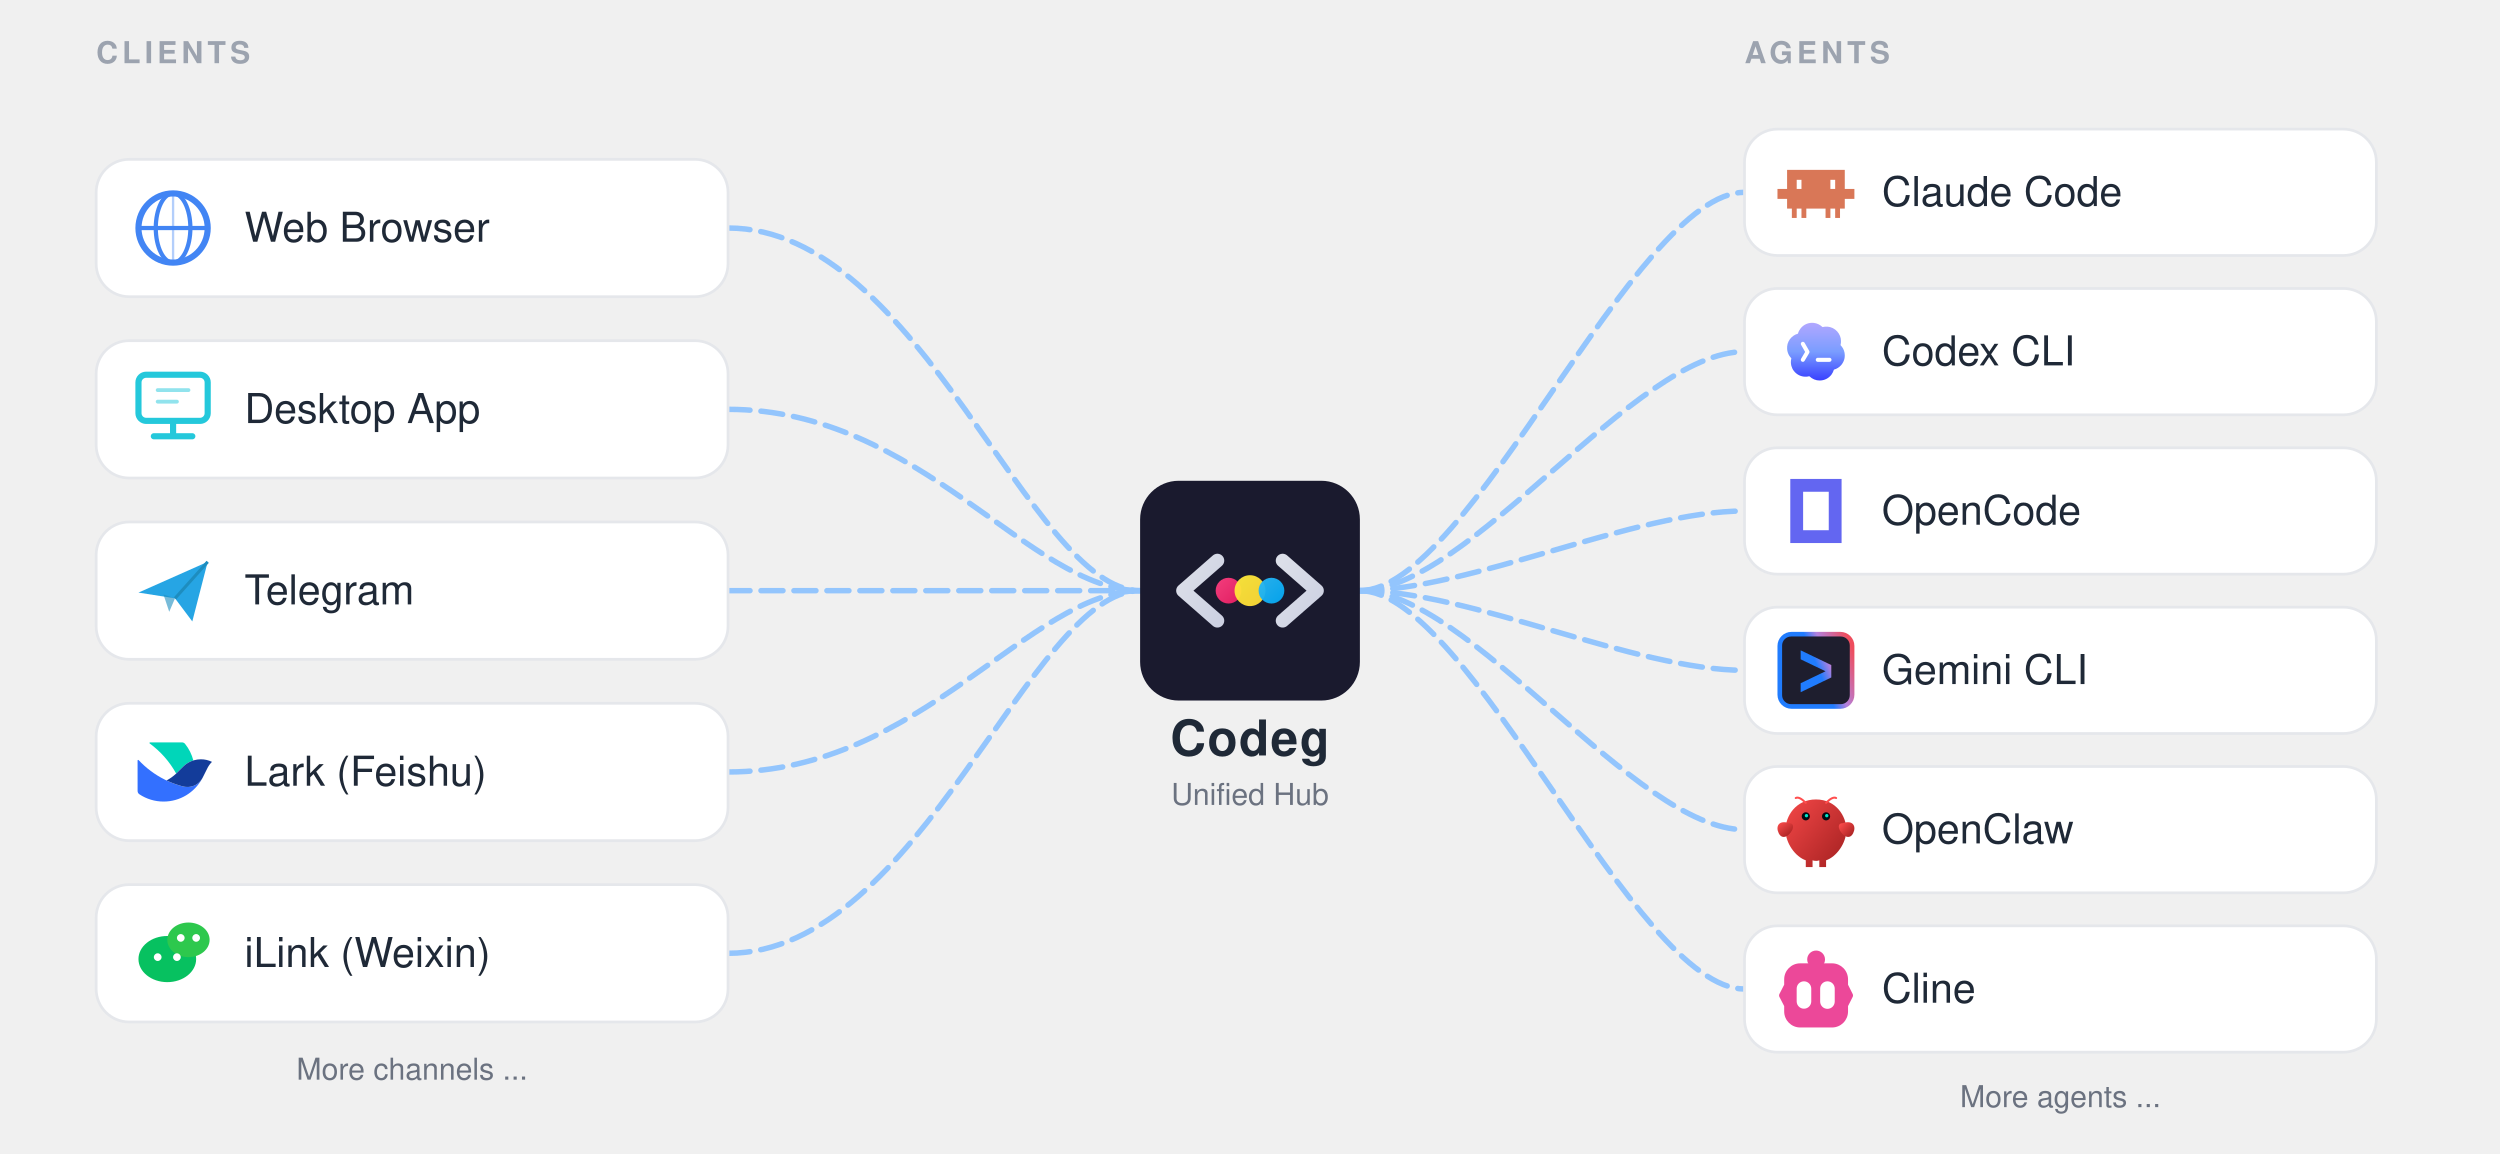
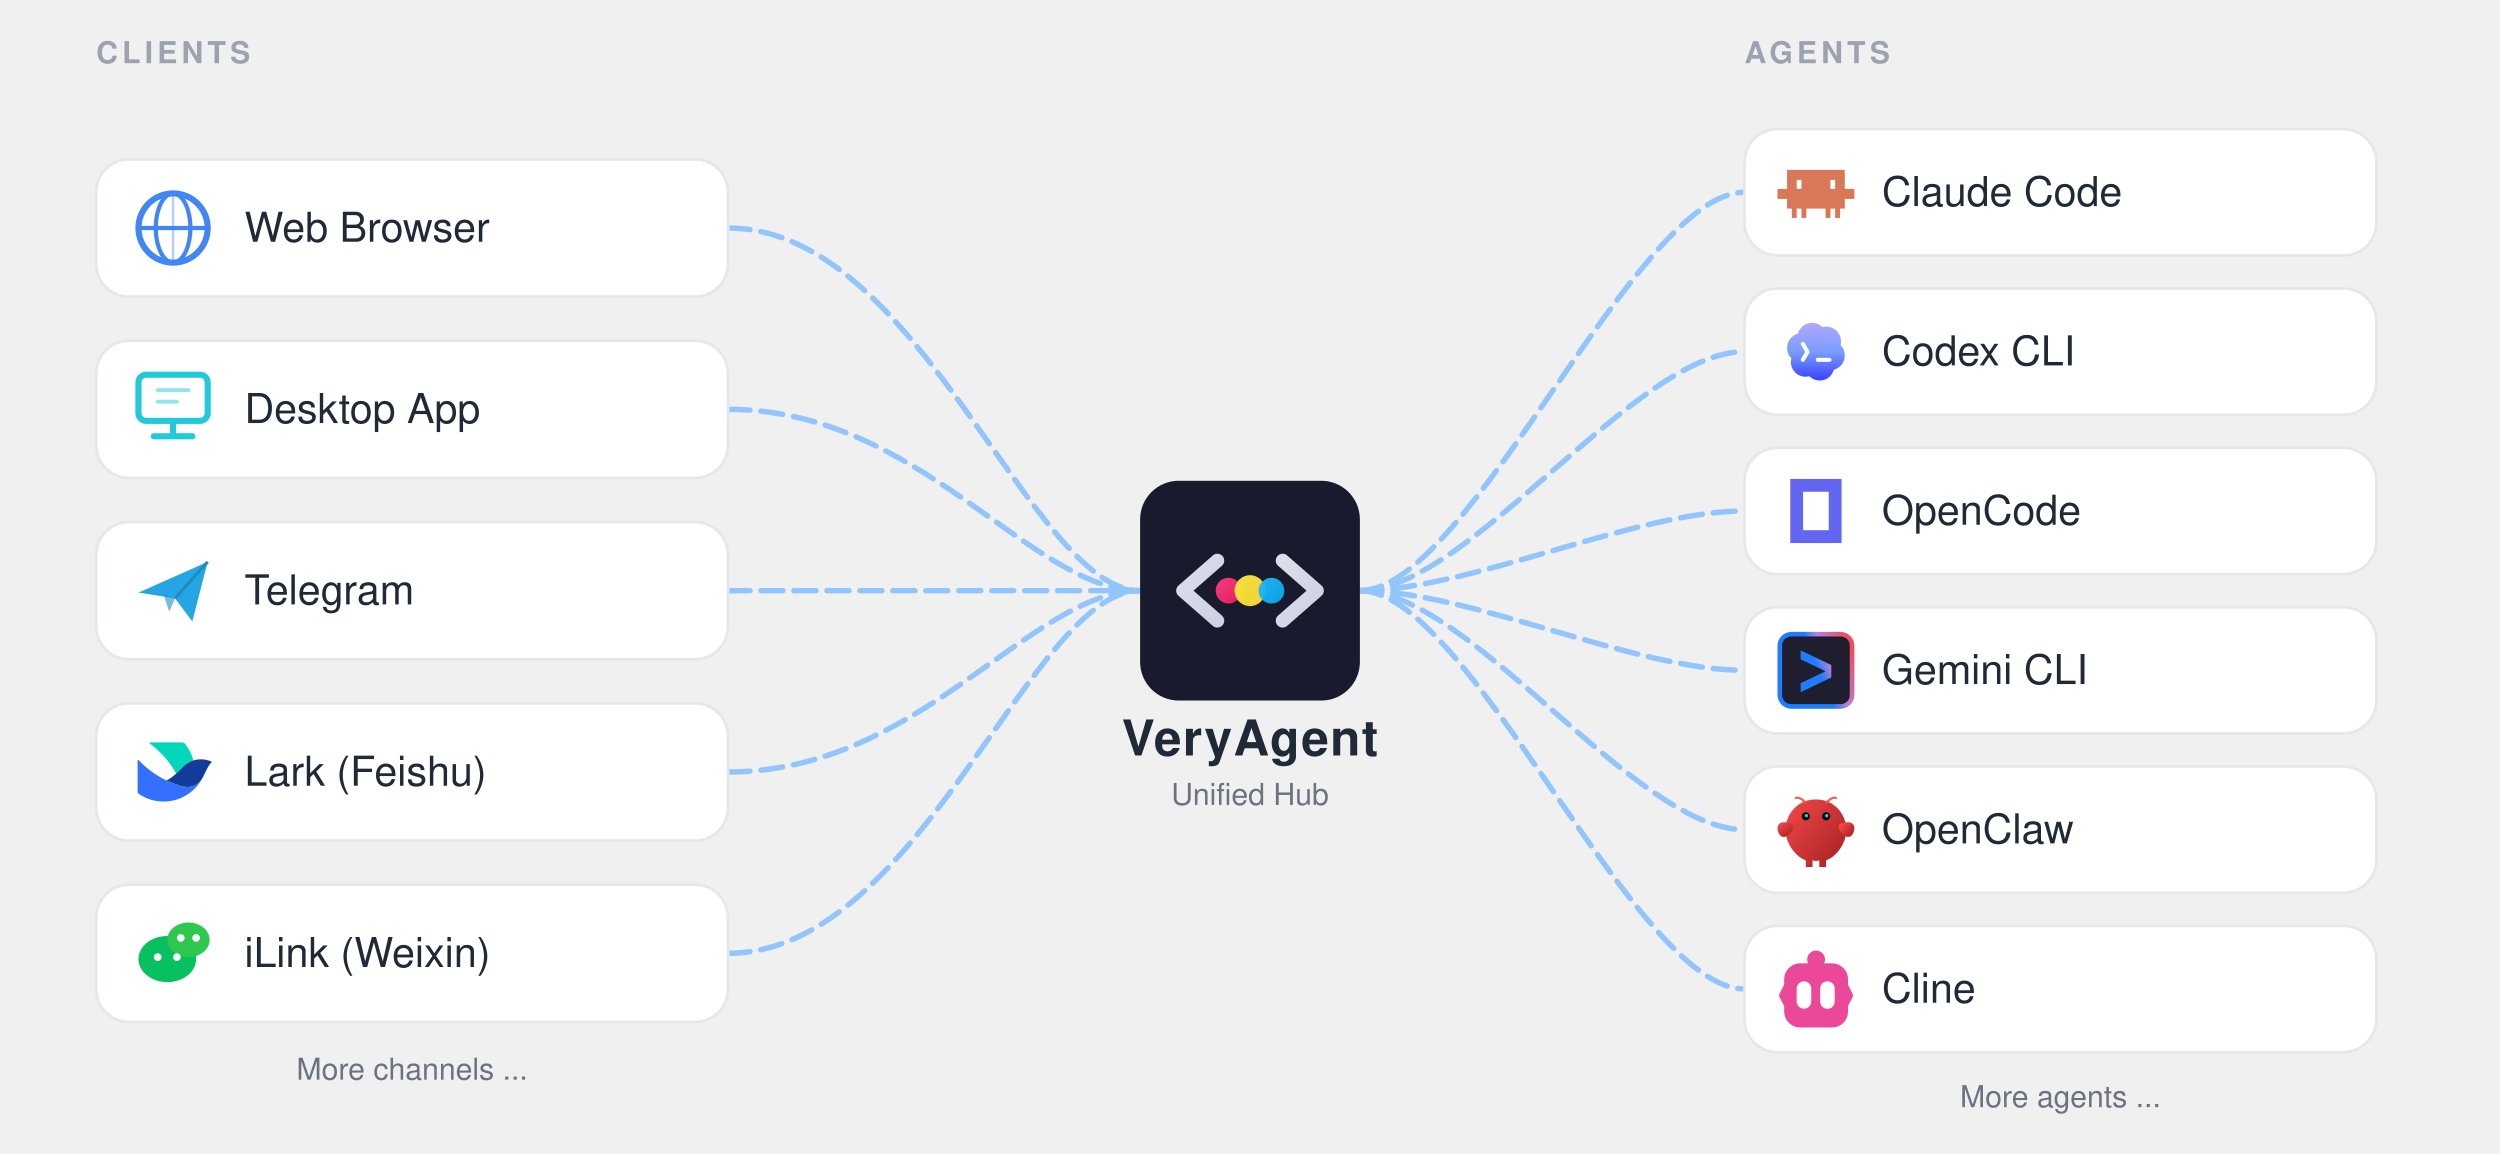
- <svg xmlns="http://www.w3.org/2000/svg" viewBox="25 65 910 420" fill="none" role="img" aria-label="Codeg Communication Flow Diagram">
+ <svg xmlns="http://www.w3.org/2000/svg" viewBox="25 65 910 420" fill="none" role="img" aria-label="VeryAgent Communication Flow Diagram">
  <defs>
    <style>
      @keyframes f { to { stroke-dashoffset: -24 } }
      text { font-family: -apple-system, BlinkMacSystemFont, 'Segoe UI', Helvetica, Arial, sans-serif }
      .fl { stroke-width: 2; stroke-dasharray: 8 4; stroke-linecap: round; fill: none; animation: f .8s linear infinite; stroke: #93c5fd }
      .card { fill: #ffffff; stroke: #e5e7eb; stroke-width: 1 }
      .t1 { fill: #1f2937 }
      .t2 { fill: #6b7280 }
      .th { fill: #9ca3af }
      @media (prefers-color-scheme: dark) {
        .fl { stroke: #3b82f6 }
        .card { fill: #161b22; stroke: #30363d }
        .t1 { fill: #e6edf3 }
        .t2 { fill: #8b949e }
        .th { fill: #6e7681 }
      }
    </style>
    <linearGradient id="ic-code" x1="0%" y1="0%" x2="100%" y2="100%">
      <stop offset="0%" stop-color="#dcdfe9" />
      <stop offset="100%" stop-color="#cdd1e2" />
    </linearGradient>
    <linearGradient id="ic-b1" x1="0%" y1="0%" x2="100%" y2="100%">
      <stop offset="0%" stop-color="#ff4081" />
      <stop offset="100%" stop-color="#e91e63" />
    </linearGradient>
    <linearGradient id="ic-b2" x1="0%" y1="0%" x2="100%" y2="100%">
      <stop offset="0%" stop-color="#ffeb3b" />
      <stop offset="100%" stop-color="#fdd835" />
    </linearGradient>
    <linearGradient id="ic-b3" x1="0%" y1="0%" x2="100%" y2="100%">
      <stop offset="0%" stop-color="#29b6f6" />
      <stop offset="100%" stop-color="#03a9f4" />
    </linearGradient>
    <linearGradient gradientUnits="userSpaceOnUse" id="lobe-icons-codex-fill" x1="12" x2="12" y1="3" y2="21">
      <stop stop-color="#B1A7FF" />
      <stop offset=".5" stop-color="#7A9DFF" />
      <stop offset="1" stop-color="#3941FF" />
    </linearGradient>
    <linearGradient gradientUnits="userSpaceOnUse" id="lobe-icons-gemini-cli-fill" x1="24" x2="0" y1="6.587" y2="16.494">
      <stop stop-color="#EE4D5D" />
      <stop offset=".328" stop-color="#B381DD" />
      <stop offset=".476" stop-color="#207CFE" />
    </linearGradient>
    <linearGradient gradientUnits="userSpaceOnUse" id="lobe-icons-open-claw-fill-0" x1="-.659" x2="27.023" y1=".458" y2="22.855">
      <stop stop-color="#FF4D4D" />
      <stop offset="1" stop-color="#991B1B" />
    </linearGradient>
    <linearGradient gradientUnits="userSpaceOnUse" id="lobe-icons-open-claw-fill-1" x1="0" x2="4.311" y1="9.672" y2="14.949">
      <stop stop-color="#FF4D4D" />
      <stop offset="1" stop-color="#991B1B" />
    </linearGradient>
    <linearGradient gradientUnits="userSpaceOnUse" id="lobe-icons-open-claw-fill-2" x1="19.385" x2="24.399" y1="9.953" y2="14.462">
      <stop stop-color="#FF4D4D" />
      <stop offset="1" stop-color="#991B1B" />
    </linearGradient>
  </defs>
  <path d="M290,148 C360,148 400,280 440,280" class="fl" style="animation-delay:-0.1s" />
  <path d="M290,214 C360,214 400,280 440,280" class="fl" style="animation-delay:-0.25s" />
  <path d="M290,280 C350,280 410,280 440,280" class="fl" style="animation-delay:-0.4s" />
  <path d="M290,346 C360,346 400,280 440,280" class="fl" style="animation-delay:-0.55s" />
  <path d="M290,412 C360,412 400,280 440,280" class="fl" style="animation-delay:-0.7s" />
  <path d="M520,280 C560,280 620,135 660,135" class="fl" style="animation-delay:-0.05s" />
  <path d="M520,280 C560,280 620,193 660,193" class="fl" style="animation-delay:-0.2s" />
  <path d="M520,280 C560,280 620,251 660,251" class="fl" style="animation-delay:-0.35s" />
  <path d="M520,280 C560,280 620,309 660,309" class="fl" style="animation-delay:-0.5s" />
  <path d="M520,280 C560,280 620,367 660,367" class="fl" style="animation-delay:-0.65s" />
  <path d="M520,280 C560,280 620,425 660,425" class="fl" style="animation-delay:-0.8s" />
  <text x="60" y="88" text-anchor="start" font-size="11" font-weight="700" letter-spacing="1.5" class="th">CLIENTS</text>
  <rect x="60" y="123" width="230" height="50" rx="12" class="card" />
  <g transform="translate(74, 134) scale(1.4)">
    <circle cx="10" cy="10" r="9" fill="none" stroke="#4285F4" stroke-width="1.6" />
    <ellipse cx="10" cy="10" rx="4.5" ry="9" fill="none" stroke="#4285F4" stroke-width="1.1" />
    <line x1="1" y1="10" x2="19" y2="10" stroke="#4285F4" stroke-width="1.1" />
    <line x1="10" y1="1" x2="10" y2="19" stroke="#4285F4" stroke-width="0.6" opacity="0.4" />
  </g>
  <text x="114" y="153" font-size="15" font-weight="500" class="t1">Web Browser</text>
  <rect x="60" y="189" width="230" height="50" rx="12" class="card" />
  <g transform="translate(74, 200) scale(1.4)">
    <rect x="1" y="1" width="18" height="12" rx="2" fill="none" stroke="#24C8DB" stroke-width="1.6" />
    <line x1="6" y1="5" x2="14" y2="5" stroke="#24C8DB" stroke-width="1" stroke-linecap="round" opacity="0.5" />
    <line x1="6" y1="8" x2="11" y2="8" stroke="#24C8DB" stroke-width="1" stroke-linecap="round" opacity="0.5" />
    <line x1="10" y1="13" x2="10" y2="17" stroke="#24C8DB" stroke-width="1.6" />
    <line x1="5" y1="17" x2="15" y2="17" stroke="#24C8DB" stroke-width="1.6" stroke-linecap="round" />
  </g>
  <text x="114" y="219" font-size="15" font-weight="500" class="t1">Desktop App</text>
  <rect x="60" y="255" width="230" height="50" rx="12" class="card" />
  <g transform="translate(74, 266) scale(1.4)">
    <path d="M1,10.5 L19,2.5 L15,18 L10.5,12 Z" fill="#26A5E4" />
    <path d="M10.5,12 L19,2.5" stroke="#1d8dbf" stroke-width="0.8" />
    <path d="M7.5,11 L10.5,12 L9,15.5" fill="#1d8dbf" opacity="0.6" />
  </g>
  <text x="114" y="285" font-size="15" font-weight="500" class="t1">Telegram</text>
  <rect x="60" y="321" width="230" height="50" rx="12" class="card" />
  <g transform="translate(74, 332) scale(1.0769) translate(-7, -7)">
    <path fill="#00d6b9" d="m21.069 20.504.063-.06.125-.122.085-.084.256-.254.348-.344.299-.296.281-.278.293-.289.269-.266.374-.37.218-.206.419-.359.404-.306.598-.386.617-.33.606-.265.348-.127.177-.058a14.8 14.8 0 0 0-2.793-5.603 1.34 1.34 0 0 0-1.047-.502H12.221a.201.201 0 0 0-.119.364 31.5 31.5 0 0 1 8.943 10.162l.025-.023z" />
    <path fill="#3370ff" d="M16.791 30c5.57 0 10.423-3.074 12.955-7.618q.133-.239.258-.484a6 6 0 0 1-.425.699 6 6 0 0 1-.17.23 6 6 0 0 1-.225.274q-.092.105-.188.206a6 6 0 0 1-.407.384 6 6 0 0 1-.24.195 7 7 0 0 1-.292.21q-.094.065-.191.122c-.097.057-.134.081-.204.119q-.21.116-.428.215a6 6 0 0 1-.385.157 6 6 0 0 1-.43.138 6 6 0 0 1-.661.143 6 6 0 0 1-.491.055 6.125 6.125 0 0 1-1.543-.085 7 7 0 0 1-.38-.079l-.2-.051-.555-.155-.275-.081-.41-.125-.334-.107-.317-.104-.215-.073-.26-.091-.186-.066-.367-.134-.212-.081-.284-.11-.299-.119-.193-.079-.24-.1-.185-.078-.192-.084-.166-.073-.152-.067-.153-.07-.159-.073-.2-.093-.208-.099-.222-.108-.189-.093a31.2 31.2 0 0 1-8.822-6.583.202.202 0 0 0-.349.138l.005 9.52v.773c0 .448.222.87.595 1.118A14.75 14.75 0 0 0 16.791 30" />
    <path fill="#133c92" d="m29.746 22.382.051-.093zm.231-.435.014-.025.007-.012z" />
    <path fill="#133c9a" d="M33.151 16.582a8.45 8.45 0 0 0-3.744-.869 8.5 8.5 0 0 0-2.303.317l-.252.075-.177.058-.348.127-.606.265-.617.33-.598.386-.404.306-.419.359-.218.206-.374.37-.269.266-.293.289-.281.278-.299.296-.348.344-.256.254-.085.084-.125.122-.063.06-.095.09-.105.099a15 15 0 0 1-3.072 2.175l.2.093.159.073.153.07.152.067.166.073.192.084.185.078.24.1.193.079.299.119.284.11.212.081.367.134.186.066.26.09.215.073.317.104.334.107.41.125.275.081.555.155.2.051.379.079.433.062.585.037.525-.014.491-.055a6 6 0 0 0 .66-.143l.43-.138.385-.158.427-.215.204-.119.191-.122.292-.21.24-.195.407-.384.188-.206.225-.274.17-.23a6 6 0 0 0 .421-.693l.144-.288 1.305-2.599-.003.006a8.1 8.1 0 0 1 1.697-2.439z" />
  </g>
  <text x="114" y="351" font-size="15" font-weight="500" class="t1">Lark (Feishu)</text>
  <rect x="60" y="387" width="230" height="50" rx="12" class="card" />
  <g transform="translate(74, 398) scale(1.4)">
    <ellipse cx="8.5" cy="11.5" rx="7.5" ry="6" fill="#07C160" />
    <ellipse cx="14" cy="6.5" rx="5.5" ry="4.5" fill="#2DC84D" />
    <circle cx="12" cy="6" r="1" fill="#fff" />
    <circle cx="16" cy="6" r="1" fill="#fff" />
    <circle cx="6" cy="11" r="1" fill="#fff" />
    <circle cx="11" cy="11" r="1" fill="#fff" />
  </g>
  <text x="114" y="417" font-size="15" font-weight="500" class="t1">iLink (Weixin)</text>
  <text x="175" y="458" text-anchor="middle" font-size="11" font-weight="500" class="t2">More channels ...</text>
  <g transform="translate(440,240) scale(0.15625)">
    <rect x="0" y="0" width="512" height="512" rx="90" ry="90" fill="#1a1a2e" />
    <polyline points="180,186 100,256 180,326" fill="none" stroke="url(#ic-code)" stroke-width="32" stroke-linecap="round" stroke-linejoin="round" />
    <polyline points="332,186 412,256 332,326" fill="none" stroke="url(#ic-code)" stroke-width="32" stroke-linecap="round" stroke-linejoin="round" />
    <circle cx="206" cy="256" r="30" fill="url(#ic-b1)" opacity="0.95" />
    <circle cx="256" cy="256" r="36" fill="url(#ic-b2)" opacity="0.95" />
    <circle cx="306" cy="256" r="30" fill="url(#ic-b3)" opacity="0.95" />
  </g>
-   <text x="480" y="340" text-anchor="middle" font-size="18" font-weight="700" letter-spacing="0.5" class="t1">Codeg</text>
+   <text x="480" y="340" text-anchor="middle" font-size="18" font-weight="700" letter-spacing="0.5" class="t1">VeryAgent</text>
  <text x="480" y="358" text-anchor="middle" font-size="11" font-weight="500" class="t2">Unified Hub</text>
  <text x="660" y="88" text-anchor="start" font-size="11" font-weight="700" letter-spacing="1.5" class="th">AGENTS</text>
  <rect x="660" y="112" width="230" height="46" rx="12" class="card" />
  <g transform="translate(672, 121) scale(1.1667)">
    <path clip-rule="evenodd" d="M20.998 10.949H24v3.102h-3v3.028h-1.487V20H18v-2.921h-1.487V20H15v-2.921H9V20H7.488v-2.921H6V20H4.487v-2.921H3V14.05H0V10.95h3V5h17.998v5.949zM6 10.949h1.488V8.102H6v2.847zm10.51 0H18V8.102h-1.49v2.847z" fill="#D97757" fill-rule="evenodd" />
  </g>
  <text x="710" y="140" font-size="15" font-weight="500" class="t1">Claude Code</text>
  <rect x="660" y="170" width="230" height="46" rx="12" class="card" />
  <g transform="translate(672, 179) scale(1.1667)">
    <path d="M19.503 0H4.496A4.496 4.496 0 000 4.496v15.007A4.496 4.496 0 004.496 24h15.007A4.496 4.496 0 0024 19.503V4.496A4.496 4.496 0 0019.503 0z" fill="#fff" />
    <path d="M9.064 3.344a4.578 4.578 0 012.285-.312c1 .115 1.891.54 2.673 1.275.01.01.024.017.037.021a.09.09 0 00.043 0 4.55 4.55 0 013.046.275l.047.022.116.057a4.581 4.581 0 012.188 2.399c.209.51.313 1.041.315 1.595a4.24 4.24 0 01-.134 1.223.123.123 0 00.03.115c.594.607.988 1.33 1.183 2.17.289 1.425-.007 2.71-.887 3.854l-.136.166a4.548 4.548 0 01-2.201 1.388.123.123 0 00-.081.076c-.191.551-.383 1.023-.74 1.494-.9 1.187-2.222 1.846-3.711 1.838-1.187-.006-2.239-.44-3.157-1.302a.107.107 0 00-.105-.024c-.388.125-.78.143-1.204.138a4.441 4.441 0 01-1.945-.466 4.544 4.544 0 01-1.61-1.335c-.152-.202-.303-.392-.414-.617a5.81 5.81 0 01-.37-.961 4.582 4.582 0 01-.014-2.298.124.124 0 00.006-.056.085.085 0 00-.027-.048 4.467 4.467 0 01-1.034-1.651 3.896 3.896 0 01-.251-1.192 5.189 5.189 0 01.141-1.6c.337-1.112.982-1.985 1.933-2.618.212-.141.413-.251.601-.33.215-.089.43-.164.646-.227a.098.098 0 00.065-.066 4.51 4.51 0 01.829-1.615 4.535 4.535 0 011.837-1.388zm3.482 10.565a.637.637 0 000 1.272h3.636a.637.637 0 100-1.272h-3.636zM8.462 9.23a.637.637 0 00-1.106.631l1.272 2.224-1.266 2.136a.636.636 0 101.095.649l1.454-2.455a.636.636 0 00.005-.64L8.462 9.23z" fill="url(#lobe-icons-codex-fill)" />
  </g>
  <text x="710" y="198" font-size="15" font-weight="500" class="t1">Codex CLI</text>
  <rect x="660" y="228" width="230" height="46" rx="12" class="card" />
  <g transform="translate(672, 237) scale(1.1667)" fill="#6366F1" fill-rule="evenodd">
    <path d="M16 6H8v12h8V6zm4 16H4V2h16v20z" />
  </g>
  <text x="710" y="256" font-size="15" font-weight="500" class="t1">OpenCode</text>
  <rect x="660" y="286" width="230" height="46" rx="12" class="card" />
  <g transform="translate(672, 295) scale(1.1667)">
    <path d="M0 4.391A4.391 4.391 0 014.391 0h15.217A4.391 4.391 0 0124 4.391v15.217A4.391 4.391 0 0119.608 24H4.391A4.391 4.391 0 010 19.608V4.391z" fill="url(#lobe-icons-gemini-cli-fill)" />
    <path clip-rule="evenodd" d="M19.74 1.444a2.816 2.816 0 012.816 2.816v15.48a2.816 2.816 0 01-2.816 2.816H4.26a2.816 2.816 0 01-2.816-2.816V4.26A2.816 2.816 0 014.26 1.444h15.48zM7.236 8.564l7.752 3.728-7.752 3.727v2.802l9.557-4.596v-3.866L7.236 5.763v2.801z" fill="#1E1E2E" fill-rule="evenodd" />
  </g>
  <text x="710" y="314" font-size="15" font-weight="500" class="t1">Gemini CLI</text>
  <rect x="660" y="344" width="230" height="46" rx="12" class="card" />
  <g transform="translate(672, 353) scale(1.1667)">
    <path d="M12 2.568c-6.33 0-9.495 5.275-9.495 9.495 0 4.22 3.165 8.44 6.33 9.494v2.11h2.11v-2.11s1.055.422 2.11 0v2.11h2.11v-2.11c3.165-1.055 6.33-5.274 6.33-9.494S18.33 2.568 12 2.568z" fill="url(#lobe-icons-open-claw-fill-0)" />
    <path d="M3.56 9.953C.396 8.898-.66 11.008.396 13.118c1.055 2.11 3.164 1.055 4.22-1.055.632-1.477 0-2.11-1.056-2.11z" fill="url(#lobe-icons-open-claw-fill-1)" />
    <path d="M20.44 9.953c3.164-1.055 4.22 1.055 3.164 3.165-1.055 2.11-3.164 1.055-4.22-1.055-.632-1.477 0-2.11 1.056-2.11z" fill="url(#lobe-icons-open-claw-fill-2)" />
    <path d="M5.507 1.875c.476-.285 1.036-.233 1.615.037.577.27 1.223.774 1.937 1.488a.316.316 0 01-.447.447c-.693-.693-1.279-1.138-1.757-1.361-.475-.222-.795-.205-1.022-.069a.317.317 0 01-.326-.542zM16.877 1.913c.58-.27 1.14-.323 1.616-.038a.317.317 0 01-.326.542c-.227-.136-.547-.153-1.022.069-.478.223-1.064.668-1.756 1.361a.316.316 0 11-.448-.447c.714-.714 1.36-1.218 1.936-1.487z" fill="#FF4D4D" />
    <path d="M8.835 9.109a1.266 1.266 0 100-2.532 1.266 1.266 0 000 2.532zM15.165 9.109a1.266 1.266 0 100-2.532 1.266 1.266 0 000 2.532z" fill="#050810" />
    <path d="M9.046 8.16a.527.527 0 100-1.056.527.527 0 000 1.055zM15.376 8.16a.527.527 0 100-1.055.527.527 0 000 1.054z" fill="#00E5CC" />
  </g>
  <text x="710" y="372" font-size="15" font-weight="500" class="t1">OpenClaw</text>
  <rect x="660" y="402" width="230" height="46" rx="12" class="card" />
  <g transform="translate(672, 411) scale(1.1667)" fill="#EC4899" fill-rule="evenodd">
    <path d="M17.035 3.991c2.75 0 4.98 2.24 4.98 5.003v1.667l1.45 2.896a1.01 1.01 0 01-.002.909l-1.448 2.864v1.668c0 2.762-2.23 5.002-4.98 5.002H7.074c-2.751 0-4.98-2.24-4.98-5.002V17.33l-1.48-2.855a1.01 1.01 0 01-.003-.927l1.482-2.887V8.994c0-2.763 2.23-5.003 4.98-5.003h9.962zM8.265 9.6a2.274 2.274 0 00-2.274 2.274v4.042a2.274 2.274 0 004.547 0v-4.042A2.274 2.274 0 008.265 9.6zm7.326 0a2.274 2.274 0 00-2.274 2.274v4.042a2.274 2.274 0 104.548 0v-4.042A2.274 2.274 0 0015.59 9.6z" />
    <path d="M12.054 5.558a2.779 2.779 0 100-5.558 2.779 2.779 0 000 5.558z" />
  </g>
  <text x="710" y="430" font-size="15" font-weight="500" class="t1">Cline</text>
  <text x="775" y="468" text-anchor="middle" font-size="11" font-weight="500" class="t2">More agents ...</text>
</svg>
